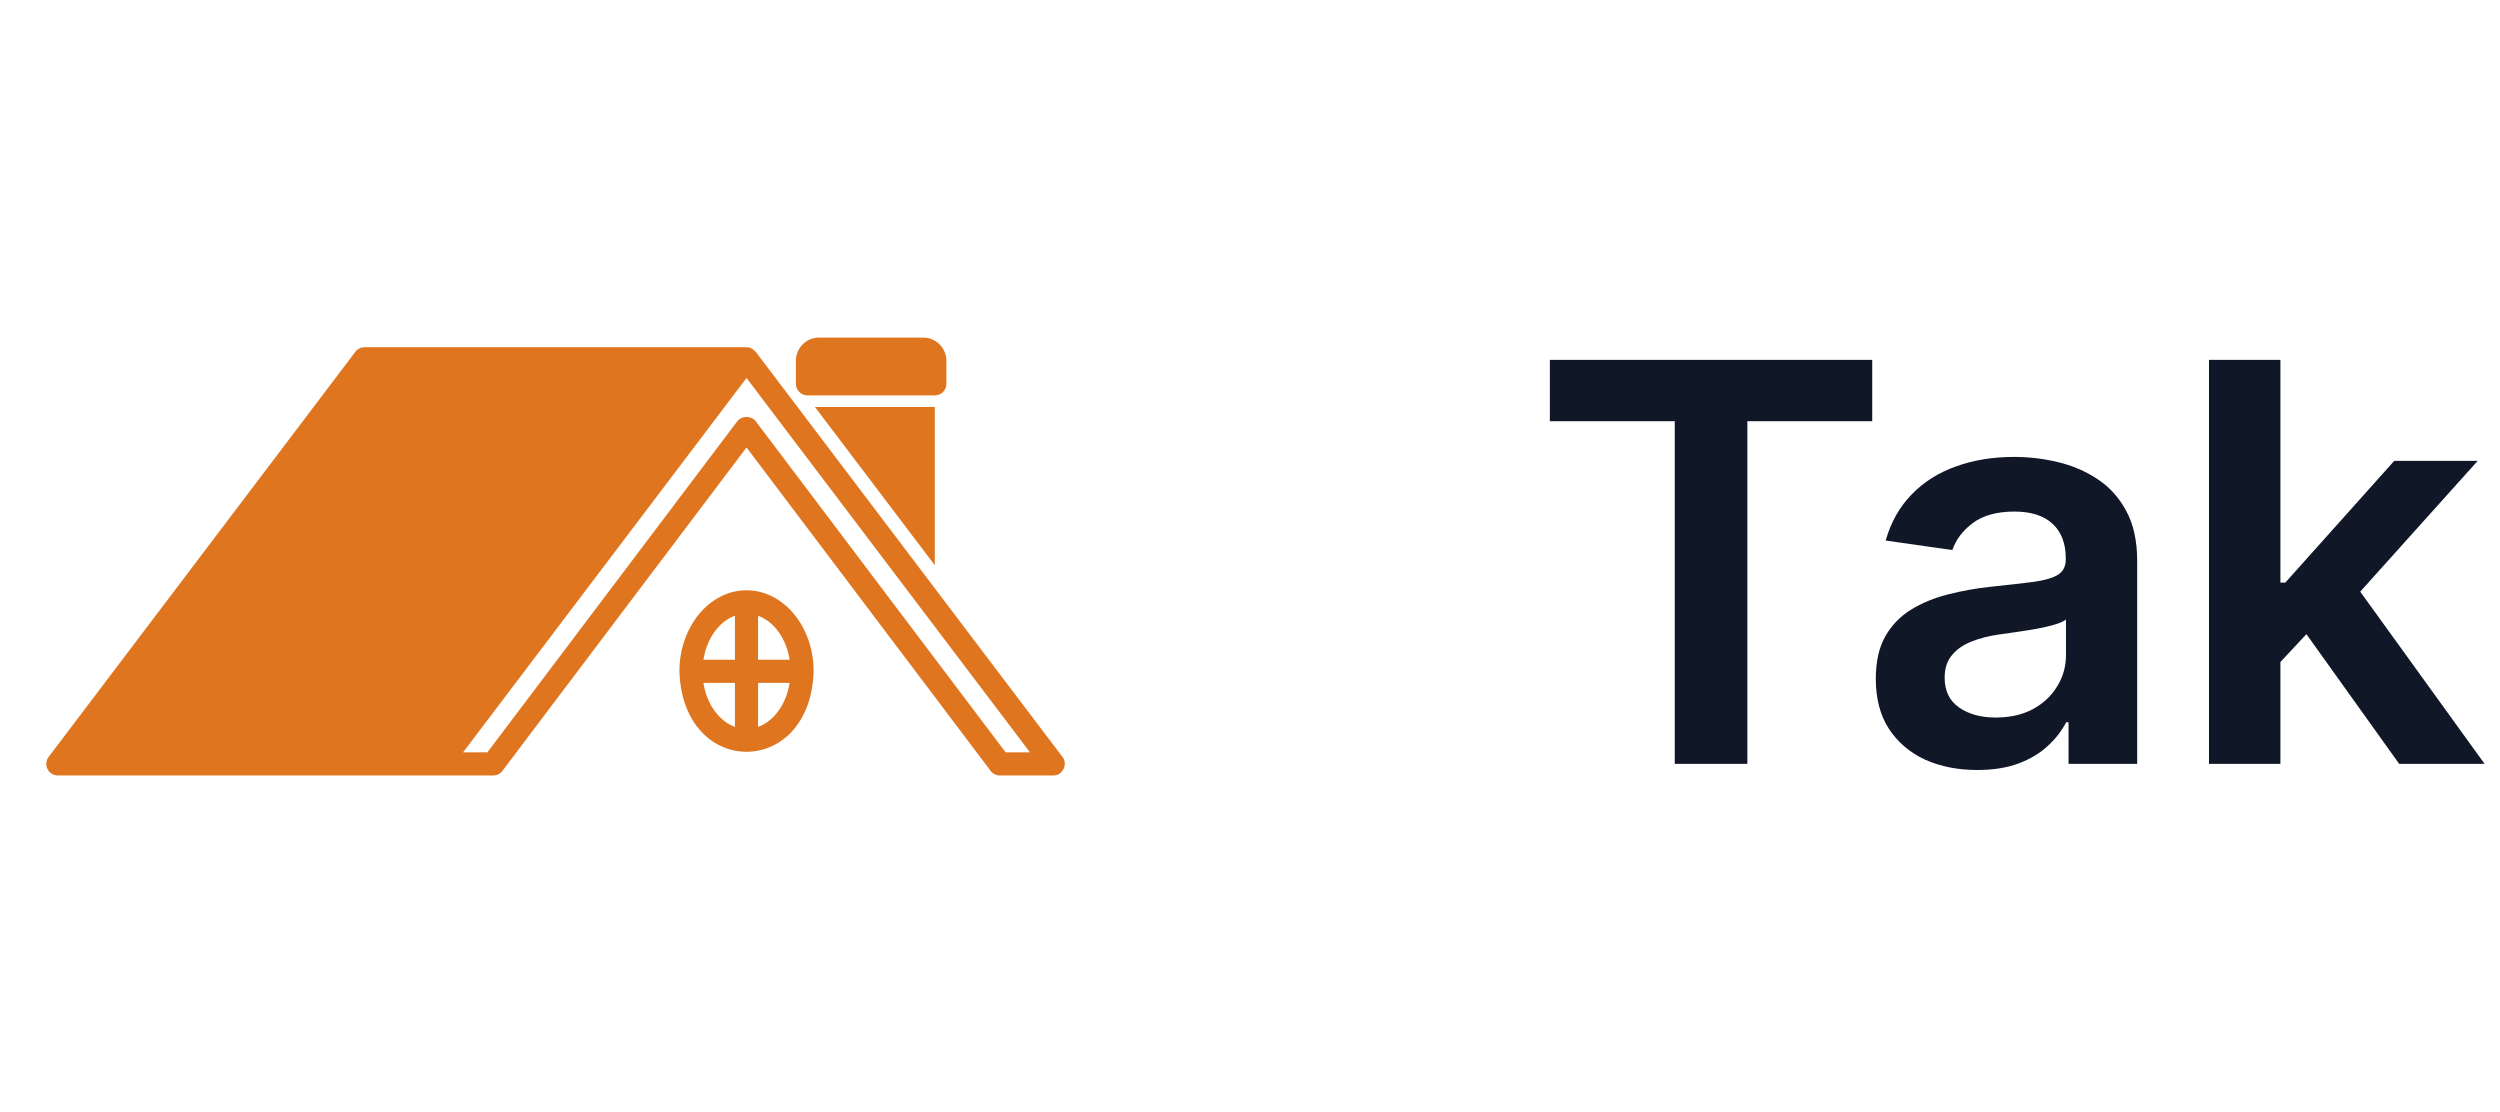
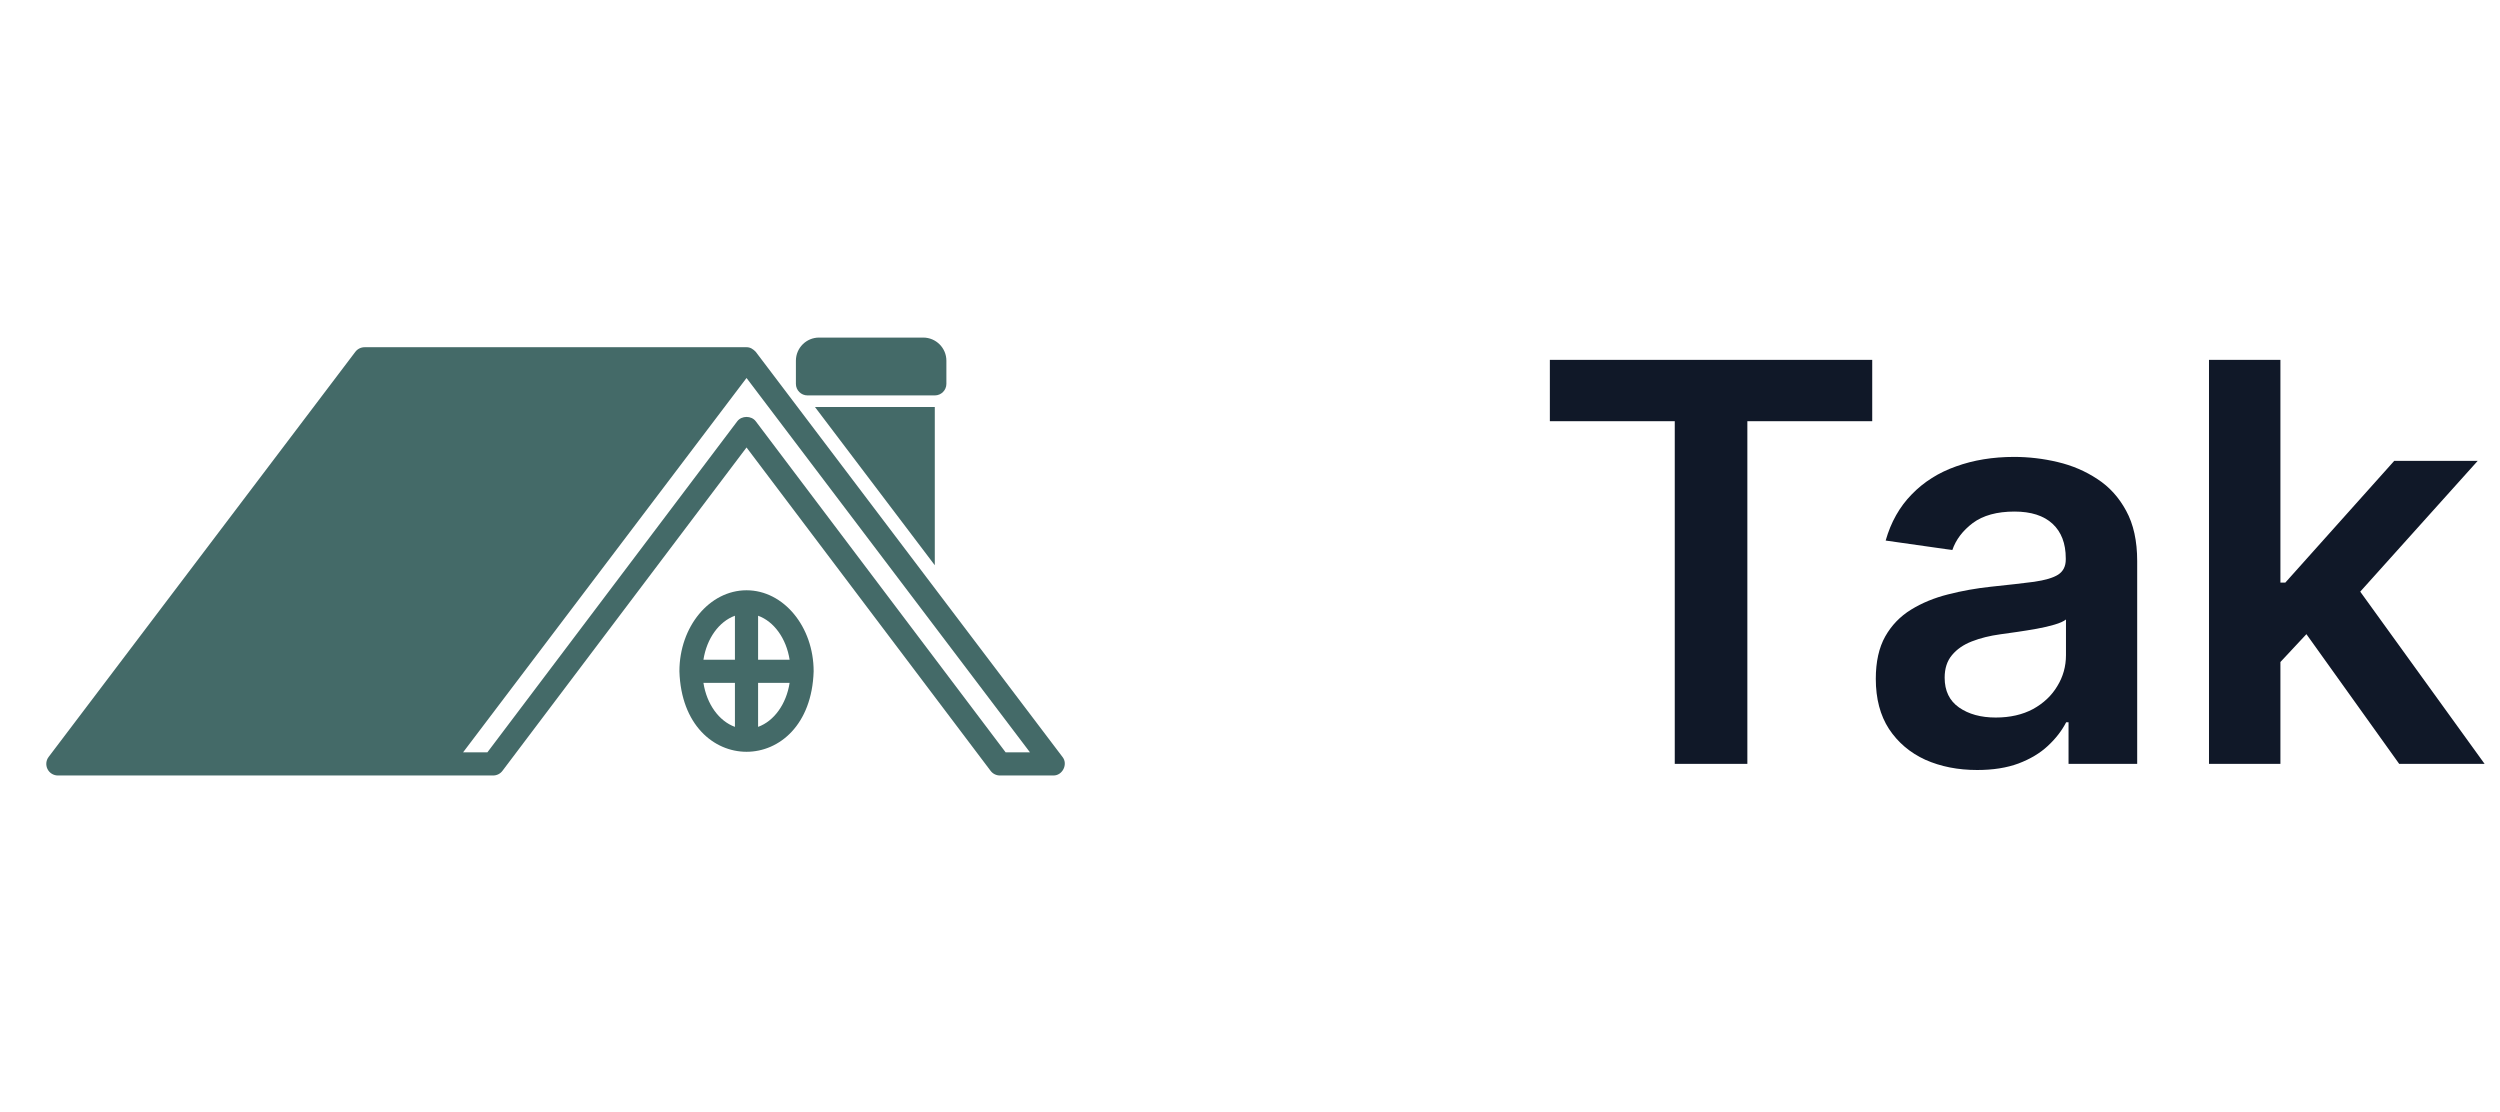
<svg xmlns="http://www.w3.org/2000/svg" width="72" height="32" viewBox="0 0 72 32" fill="none">
-   <path d="M27.256 10.388V11.055C27.256 11.239 27.106 11.388 26.922 11.388H23.256C23.072 11.388 22.922 11.239 22.922 11.055V10.388C22.922 10.021 23.221 9.722 23.589 9.722H26.589C26.956 9.722 27.256 10.021 27.256 10.388ZM23.471 11.722L26.922 16.279V11.722H23.471ZM30.333 22.334H28.796C28.692 22.334 28.593 22.285 28.53 22.201L21.5 12.887L14.47 22.201C14.407 22.285 14.309 22.334 14.204 22.334H1.667C1.54 22.334 1.424 22.262 1.368 22.149C1.312 22.035 1.324 21.9 1.401 21.799L10.234 10.132C10.297 10.049 10.396 10 10.5 10H21.5C21.611 9.998 21.696 10.06 21.765 10.132L30.599 21.799C30.767 22.007 30.599 22.342 30.333 22.334ZM29.663 21.667L21.5 10.886L13.337 21.667H14.037L21.233 12.133C21.36 11.966 21.64 11.966 21.766 12.133L28.962 21.667H29.663ZM23.433 19.334C23.338 22.424 19.663 22.424 19.567 19.334C19.567 18.047 20.434 17 21.5 17C22.566 17 23.433 18.047 23.433 19.334ZM21.833 17.733V19H22.741C22.645 18.385 22.29 17.898 21.833 17.733ZM20.259 19H21.166V17.733C20.71 17.898 20.354 18.385 20.259 19ZM21.166 20.934V19.667H20.259C20.354 20.283 20.71 20.769 21.166 20.934ZM22.741 19.667H21.833V20.934C22.29 20.769 22.645 20.283 22.741 19.667Z" fill="#DF761F" />
+   <path d="M27.256 10.388V11.055C27.256 11.239 27.106 11.388 26.922 11.388H23.256C23.072 11.388 22.922 11.239 22.922 11.055V10.388C22.922 10.021 23.221 9.722 23.589 9.722H26.589C26.956 9.722 27.256 10.021 27.256 10.388ZM23.471 11.722L26.922 16.279V11.722H23.471ZM30.333 22.334H28.796C28.692 22.334 28.593 22.285 28.53 22.201L21.5 12.887L14.47 22.201C14.407 22.285 14.309 22.334 14.204 22.334H1.667C1.54 22.334 1.424 22.262 1.368 22.149C1.312 22.035 1.324 21.9 1.401 21.799L10.234 10.132C10.297 10.049 10.396 10 10.5 10H21.5C21.611 9.998 21.696 10.06 21.765 10.132L30.599 21.799C30.767 22.007 30.599 22.342 30.333 22.334ZM29.663 21.667L21.5 10.886L13.337 21.667H14.037L21.233 12.133C21.36 11.966 21.64 11.966 21.766 12.133L28.962 21.667H29.663ZM23.433 19.334C23.338 22.424 19.663 22.424 19.567 19.334C19.567 18.047 20.434 17 21.5 17C22.566 17 23.433 18.047 23.433 19.334ZM21.833 17.733V19H22.741C22.645 18.385 22.29 17.898 21.833 17.733ZM20.259 19H21.166V17.733C20.71 17.898 20.354 18.385 20.259 19ZM21.166 20.934V19.667H20.259C20.354 20.283 20.71 20.769 21.166 20.934ZM22.741 19.667H21.833V20.934C22.29 20.769 22.645 20.283 22.741 19.667Z" fill="#446A68" />
  <path d="M44.636 12.131V10.364H53.92V12.131H50.324V22H48.233V12.131H44.636ZM56.943 22.176C56.39 22.176 55.892 22.078 55.449 21.881C55.01 21.68 54.661 21.384 54.403 20.994C54.15 20.604 54.023 20.123 54.023 19.551C54.023 19.059 54.114 18.651 54.295 18.329C54.477 18.008 54.725 17.75 55.04 17.557C55.354 17.364 55.708 17.218 56.102 17.119C56.5 17.017 56.911 16.943 57.335 16.898C57.847 16.845 58.261 16.797 58.58 16.756C58.898 16.71 59.129 16.642 59.273 16.551C59.42 16.456 59.494 16.311 59.494 16.114V16.079C59.494 15.652 59.367 15.32 59.114 15.085C58.86 14.85 58.494 14.733 58.017 14.733C57.513 14.733 57.114 14.843 56.818 15.062C56.526 15.282 56.33 15.542 56.227 15.841L54.307 15.568C54.458 15.038 54.708 14.595 55.057 14.239C55.405 13.879 55.831 13.61 56.335 13.432C56.839 13.25 57.396 13.159 58.006 13.159C58.426 13.159 58.845 13.208 59.261 13.307C59.678 13.405 60.059 13.568 60.403 13.796C60.748 14.019 61.025 14.324 61.233 14.71C61.445 15.097 61.551 15.579 61.551 16.159V22H59.574V20.801H59.506C59.381 21.044 59.205 21.271 58.977 21.483C58.754 21.691 58.472 21.86 58.131 21.989C57.794 22.114 57.398 22.176 56.943 22.176ZM57.477 20.665C57.89 20.665 58.248 20.583 58.551 20.421C58.854 20.254 59.087 20.034 59.25 19.761C59.417 19.489 59.5 19.191 59.5 18.869V17.841C59.436 17.894 59.326 17.943 59.17 17.989C59.019 18.034 58.849 18.074 58.659 18.108C58.47 18.142 58.282 18.172 58.097 18.199C57.911 18.225 57.75 18.248 57.614 18.267C57.307 18.309 57.032 18.377 56.79 18.472C56.547 18.566 56.356 18.699 56.216 18.869C56.076 19.036 56.006 19.252 56.006 19.517C56.006 19.896 56.144 20.182 56.42 20.375C56.697 20.568 57.049 20.665 57.477 20.665ZM65.494 19.261L65.489 16.778H65.818L68.954 13.273H71.358L67.5 17.568H67.074L65.494 19.261ZM63.619 22V10.364H65.676V22H63.619ZM69.097 22L66.256 18.028L67.642 16.579L71.557 22H69.097Z" fill="#101828" />
</svg>
